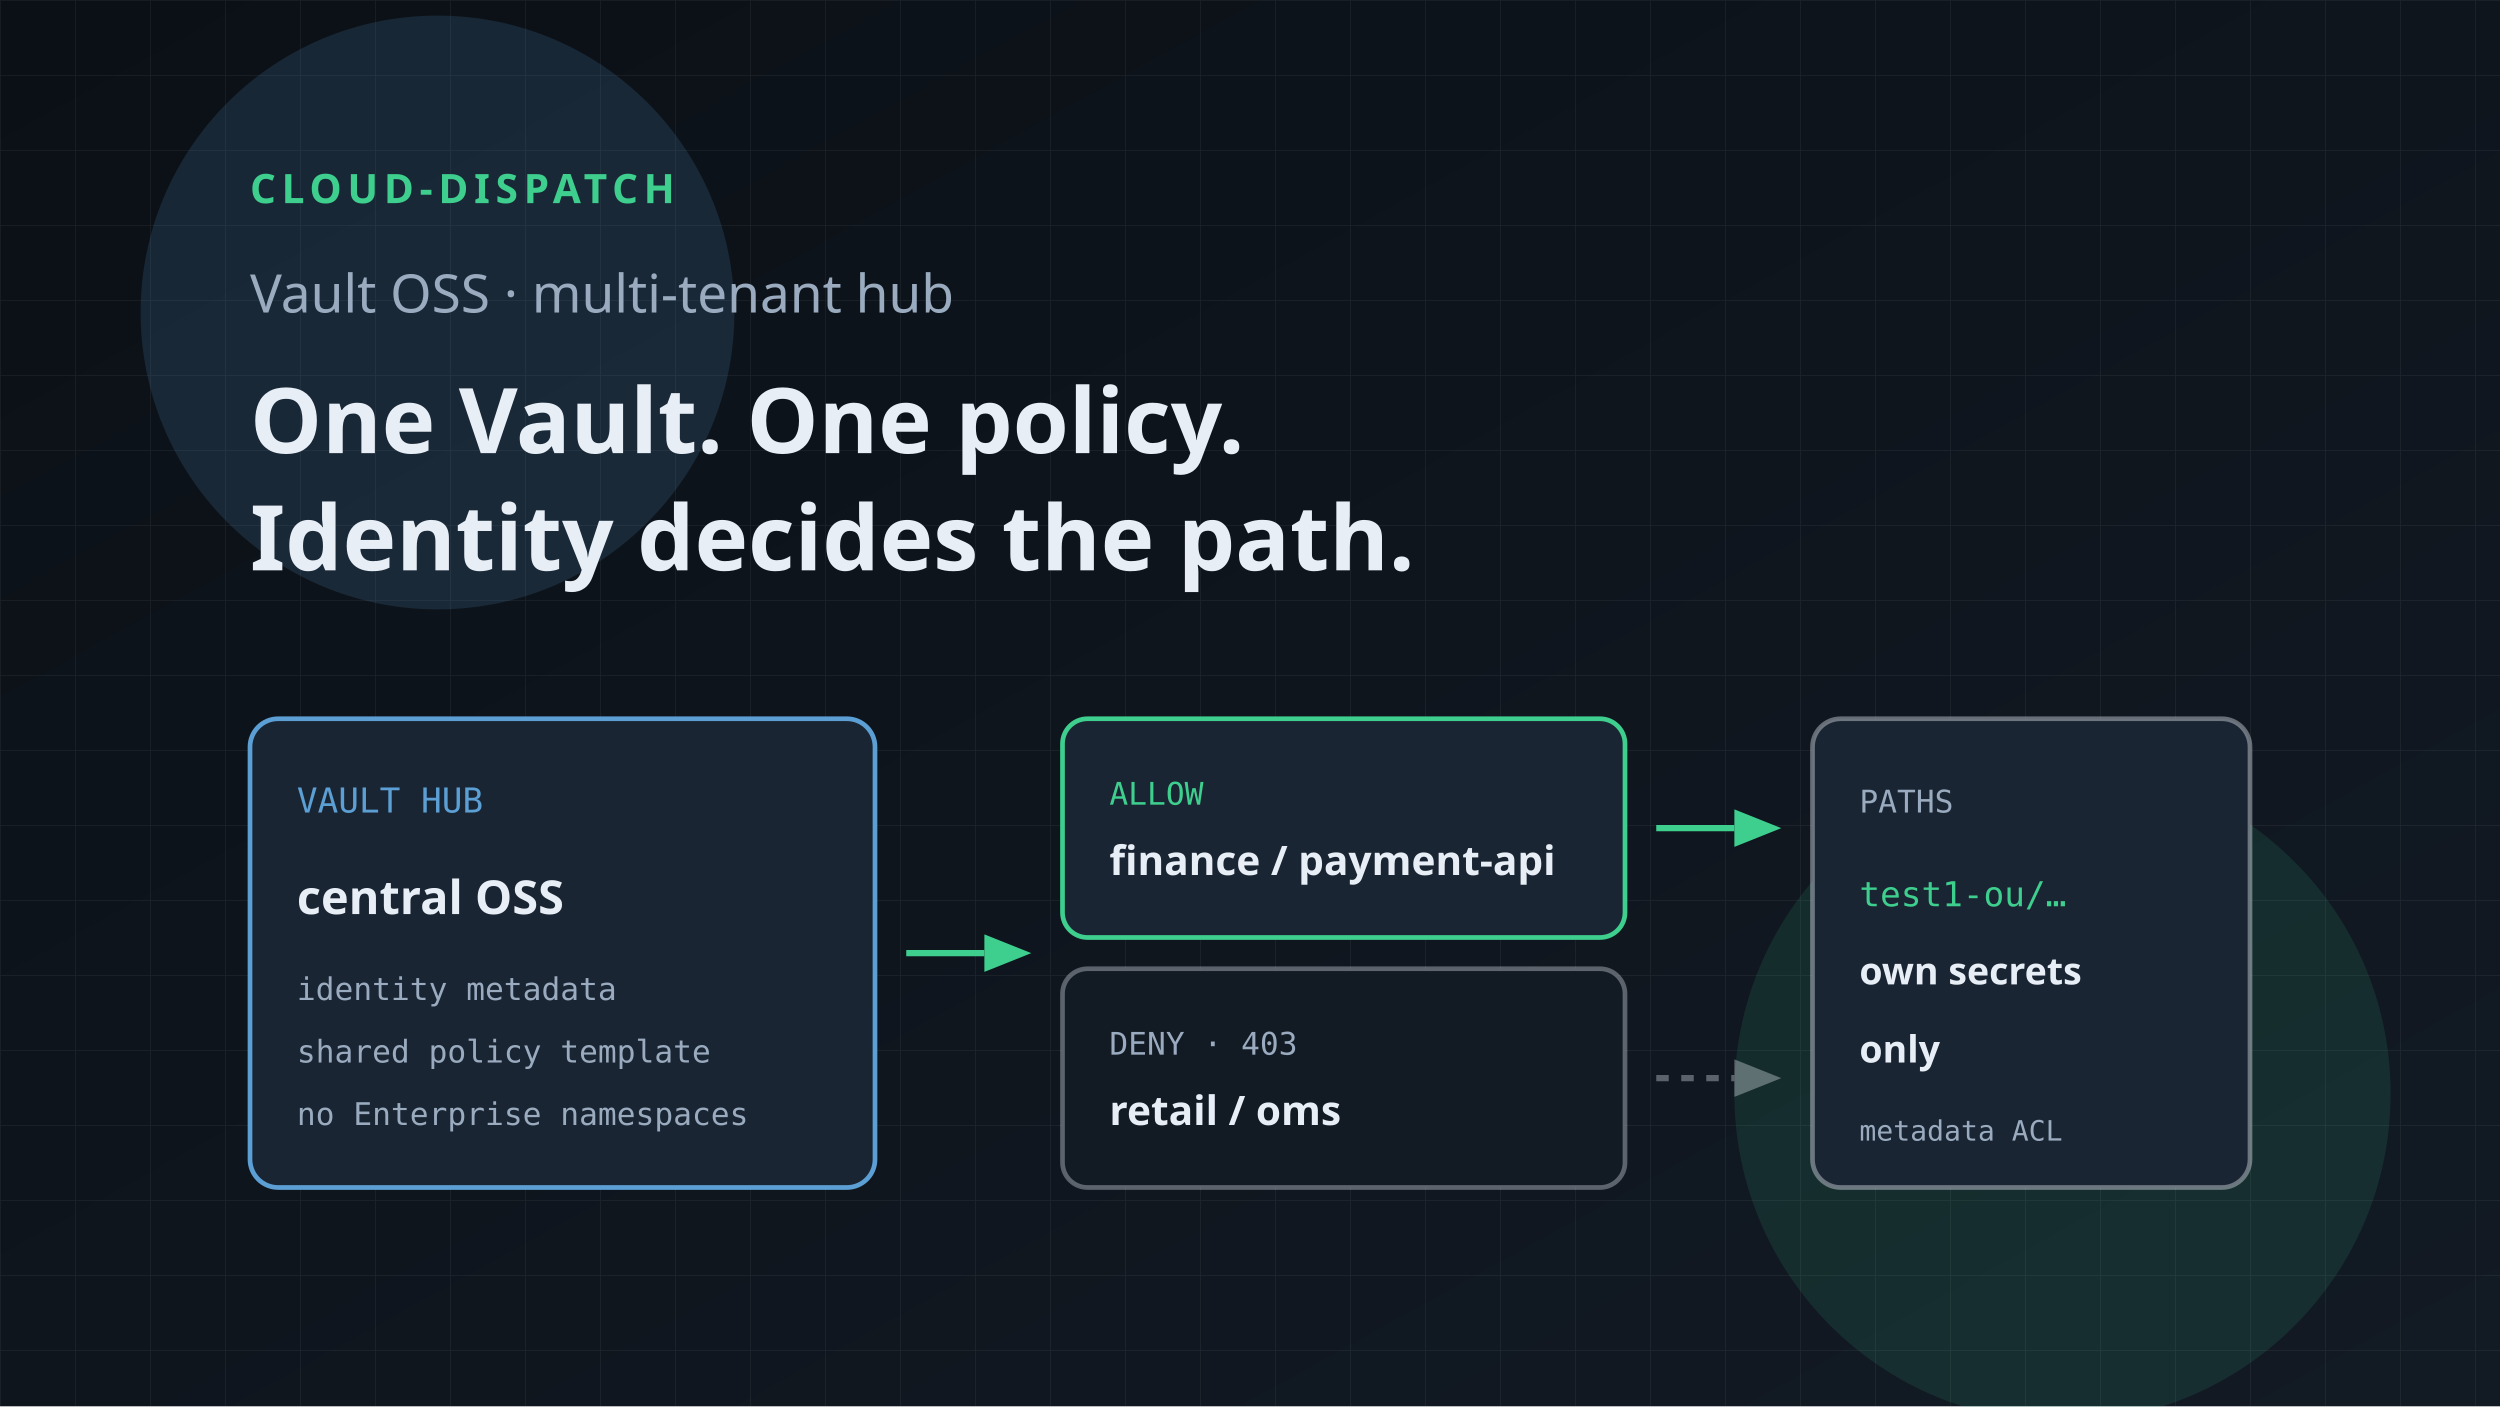
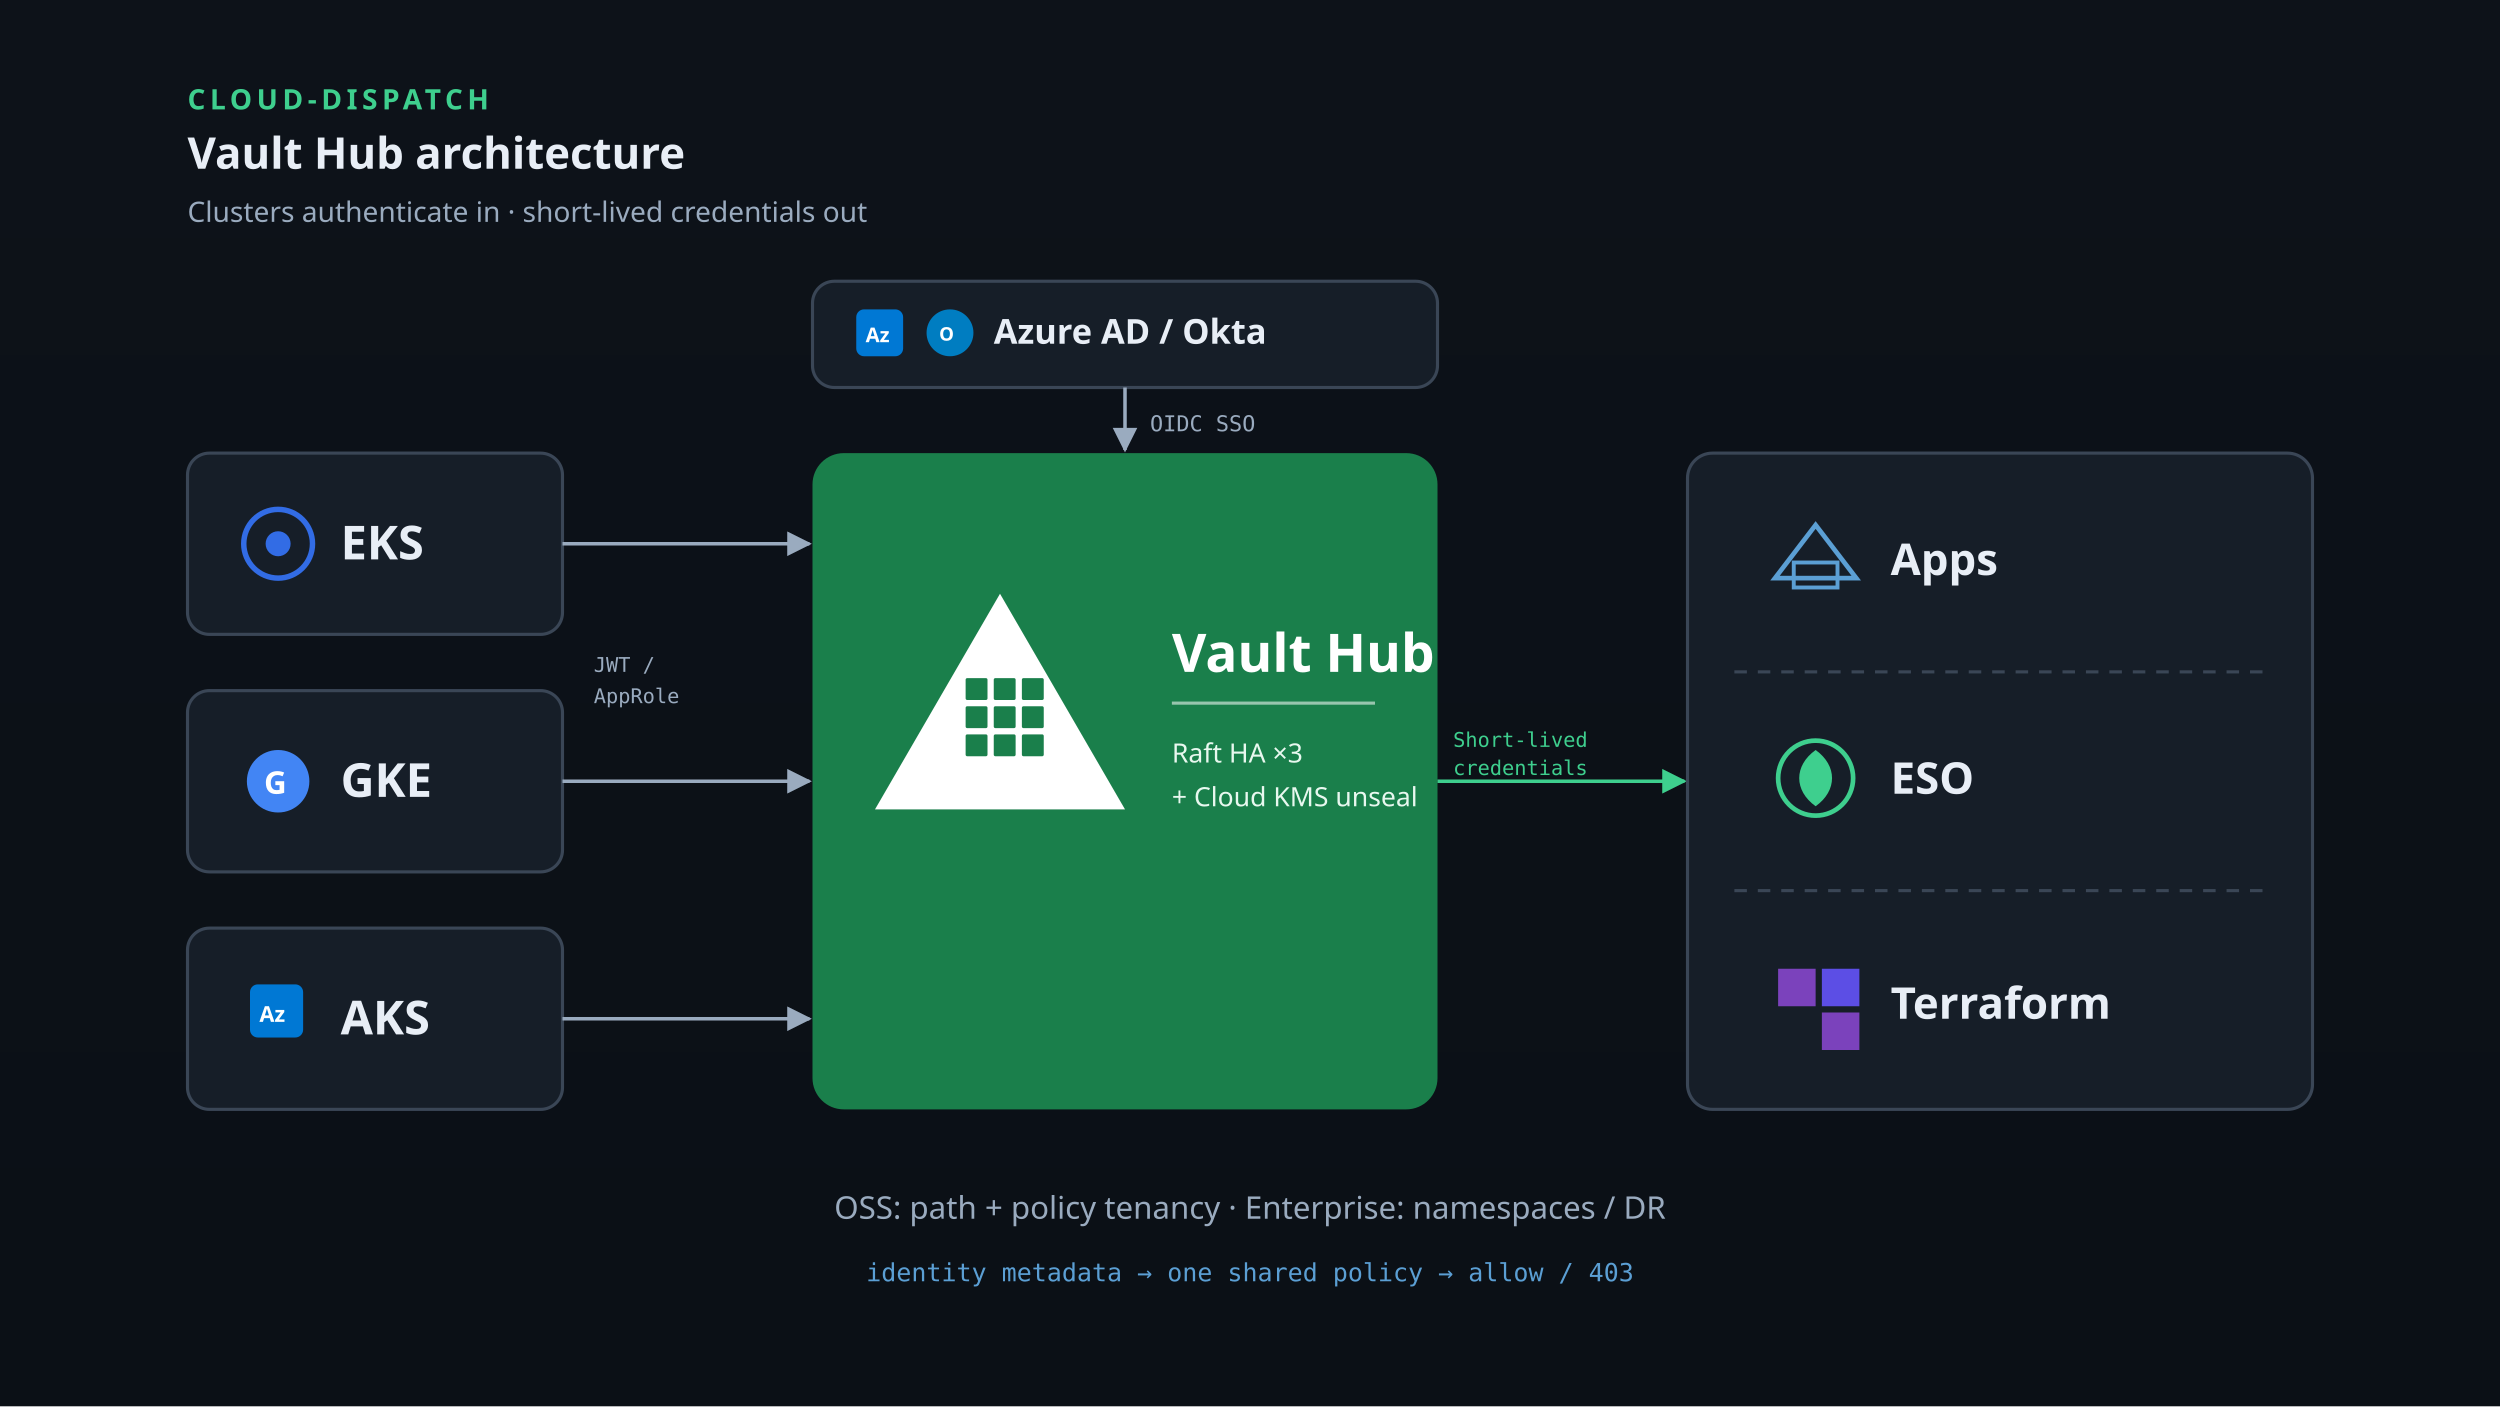
- <svg xmlns="http://www.w3.org/2000/svg" width="1600" height="900" viewBox="0 0 1600 900">
+ <svg xmlns="http://www.w3.org/2000/svg" width="1600" height="900" viewBox="0 0 1600 900" role="img" aria-label="Vault Hub architecture cover">
  <defs>
-     <linearGradient id="bg" x1="0" y1="0" x2="1" y2="1">
-       <stop offset="0%" stop-color="#0b1016" />
-       <stop offset="100%" stop-color="#121a24" />
+     <linearGradient id="bg" x1="0" y1="0" x2="0" y2="1">
+       <stop offset="0%" stop-color="#0d1219" />
+       <stop offset="100%" stop-color="#0b1016" />
    </linearGradient>
-     <pattern id="g" width="48" height="48" patternUnits="userSpaceOnUse">
-       <path d="M48 0H0V48" fill="none" stroke="rgba(232,238,246,0.07)" stroke-width="1" />
-     </pattern>
+     <marker id="arr" viewBox="0 0 10 10" refX="9" refY="5" markerWidth="7" markerHeight="7" orient="auto">
+       <path d="M0 0 L10 5 L0 10 z" fill="#9aabbf" />
+     </marker>
+     <marker id="arrG" viewBox="0 0 10 10" refX="9" refY="5" markerWidth="7" markerHeight="7" orient="auto">
+       <path d="M0 0 L10 5 L0 10 z" fill="#3ecf8e" />
+     </marker>
  </defs>
  <rect width="1600" height="900" fill="url(#bg)" />
-   <rect width="1600" height="900" fill="url(#g)" />
-   <circle cx="280" cy="200" r="190" fill="rgba(91,159,212,0.16)" />
-   <circle cx="1320" cy="700" r="210" fill="rgba(62,207,142,0.12)" />
-   <text x="160" y="130" font-family="ui-sans-serif,system-ui,sans-serif" font-size="26" font-weight="700" fill="#3ecf8e" letter-spacing="0.14em">CLOUD-DISPATCH</text>
-   <text x="160" y="200" font-family="ui-sans-serif,system-ui,sans-serif" font-size="34" fill="#9aabbf">Vault OSS · multi-tenant hub</text>
-   <text x="160" y="290" font-family="ui-sans-serif,system-ui,sans-serif" font-size="58" font-weight="800" fill="#e8eef6">One Vault. One policy.</text>
-   <text x="160" y="365" font-family="ui-sans-serif,system-ui,sans-serif" font-size="58" font-weight="800" fill="#e8eef6">Identity decides the path.</text>
-   <rect x="160" y="460" width="400" height="300" rx="18" fill="#1a2533" stroke="#5b9fd4" stroke-width="3" />
-   <text x="190" y="520" font-family="ui-monospace,monospace" font-size="22" fill="#5b9fd4">VAULT HUB</text>
-   <text x="190" y="585" font-family="ui-sans-serif,system-ui,sans-serif" font-size="30" font-weight="700" fill="#e8eef6">central OSS</text>
-   <text x="190" y="640" font-family="ui-monospace,monospace" font-size="20" fill="#9aabbf">identity metadata</text>
-   <text x="190" y="680" font-family="ui-monospace,monospace" font-size="20" fill="#9aabbf">shared policy template</text>
-   <text x="190" y="720" font-family="ui-monospace,monospace" font-size="20" fill="#9aabbf">no Enterprise namespaces</text>
-   <path d="M580 610 H630" stroke="#3ecf8e" stroke-width="4" />
-   <polygon points="630,598 660,610 630,622" fill="#3ecf8e" />
-   <rect x="680" y="460" width="360" height="140" rx="16" fill="#1a2533" stroke="#3ecf8e" stroke-width="3" />
-   <text x="710" y="515" font-family="ui-monospace,monospace" font-size="20" fill="#3ecf8e">ALLOW</text>
-   <text x="710" y="560" font-family="ui-sans-serif,system-ui,sans-serif" font-size="26" font-weight="700" fill="#e8eef6">finance / payment-api</text>
-   <rect x="680" y="620" width="360" height="140" rx="16" fill="#121a24" stroke="rgba(232,238,246,0.35)" stroke-width="3" />
-   <text x="710" y="675" font-family="ui-monospace,monospace" font-size="20" fill="#9aabbf">DENY · 403</text>
-   <text x="710" y="720" font-family="ui-sans-serif,system-ui,sans-serif" font-size="26" font-weight="700" fill="#e8eef6">retail / oms</text>
-   <path d="M1060 530 H1110" stroke="#3ecf8e" stroke-width="4" />
-   <polygon points="1110,518 1140,530 1110,542" fill="#3ecf8e" />
-   <path d="M1060 690 H1110" stroke="rgba(232,238,246,0.35)" stroke-width="4" stroke-dasharray="8 8" />
-   <polygon points="1110,678 1140,690 1110,702" fill="rgba(232,238,246,0.35)" />
-   <rect x="1160" y="460" width="280" height="300" rx="18" fill="#1a2533" stroke="rgba(232,238,246,0.4)" stroke-width="3" />
-   <text x="1190" y="520" font-family="ui-monospace,monospace" font-size="20" fill="#9aabbf">PATHS</text>
-   <text x="1190" y="580" font-family="ui-monospace,monospace" font-size="22" fill="#3ecf8e">test1-ou/…</text>
-   <text x="1190" y="630" font-family="ui-sans-serif,system-ui,sans-serif" font-size="24" font-weight="700" fill="#e8eef6">own secrets</text>
-   <text x="1190" y="680" font-family="ui-sans-serif,system-ui,sans-serif" font-size="24" font-weight="700" fill="#e8eef6">only</text>
-   <text x="1190" y="730" font-family="ui-monospace,monospace" font-size="18" fill="#9aabbf">metadata ACL</text>
+   <text x="120" y="70" font-family="ui-sans-serif,system-ui,sans-serif" font-size="18" font-weight="700" fill="#3ecf8e" letter-spacing="0.16em">CLOUD-DISPATCH</text>
+   <text x="120" y="108" font-family="ui-sans-serif,system-ui,sans-serif" font-size="28" font-weight="700" fill="#e8eef6">Vault Hub architecture</text>
+   <text x="120" y="142" font-family="ui-sans-serif,system-ui,sans-serif" font-size="18" fill="#9aabbf">Clusters authenticate in · short-lived credentials out</text>
+   <rect x="520" y="180" width="400" height="68" rx="14" fill="#161e28" stroke="#3a4656" stroke-width="2" />
+   <rect x="548" y="198" width="30" height="30" rx="5" fill="#0078d4" />
+   <text x="554" y="219" font-family="ui-sans-serif,system-ui,sans-serif" font-size="13" font-weight="700" fill="#fff">Az</text>
+   <circle cx="608" cy="213" r="15" fill="#007dc1" />
+   <text x="601" y="218" font-family="ui-sans-serif,system-ui,sans-serif" font-size="12" font-weight="700" fill="#fff">O</text>
+   <text x="636" y="220" font-family="ui-sans-serif,system-ui,sans-serif" font-size="22" font-weight="650" fill="#e8eef6">Azure AD / Okta</text>
+   <line x1="720" y1="248" x2="720" y2="288" stroke="#9aabbf" stroke-width="2.25" marker-end="url(#arr)" />
+   <text x="736" y="276" font-family="ui-monospace,monospace" font-size="14" fill="#9aabbf">OIDC SSO</text>
+   <g font-family="ui-sans-serif,system-ui,sans-serif">
+     <rect x="120" y="290" width="240" height="116" rx="14" fill="#161e28" stroke="#3a4656" stroke-width="2" />
+     <circle cx="178" cy="348" r="22" fill="none" stroke="#326ce5" stroke-width="3.5" />
+     <circle cx="178" cy="348" r="8" fill="#326ce5" />
+     <text x="218" y="358" font-size="30" font-weight="700" fill="#e8eef6">EKS</text>
+     <rect x="120" y="442" width="240" height="116" rx="14" fill="#161e28" stroke="#3a4656" stroke-width="2" />
+     <circle cx="178" cy="500" r="20" fill="#4285f4" />
+     <text x="169" y="508" font-size="20" font-weight="800" fill="#fff">G</text>
+     <text x="218" y="510" font-size="30" font-weight="700" fill="#e8eef6">GKE</text>
+     <rect x="120" y="594" width="240" height="116" rx="14" fill="#161e28" stroke="#3a4656" stroke-width="2" />
+     <rect x="160" y="630" width="34" height="34" rx="5" fill="#0078d4" />
+     <text x="166" y="654" font-size="14" font-weight="700" fill="#fff">Az</text>
+     <text x="218" y="662" font-size="30" font-weight="700" fill="#e8eef6">AKS</text>
+   </g>
+   <line x1="360" y1="348" x2="518" y2="348" stroke="#9aabbf" stroke-width="2.25" marker-end="url(#arr)" />
+   <line x1="360" y1="500" x2="518" y2="500" stroke="#9aabbf" stroke-width="2.25" marker-end="url(#arr)" />
+   <line x1="360" y1="652" x2="518" y2="652" stroke="#9aabbf" stroke-width="2.25" marker-end="url(#arr)" />
+   <text x="380" y="430" font-family="ui-monospace,monospace" font-size="13" fill="#9aabbf">JWT /</text>
+   <text x="380" y="450" font-family="ui-monospace,monospace" font-size="13" fill="#9aabbf">AppRole</text>
+   <rect x="520" y="290" width="400" height="420" rx="20" fill="#1a7f4b" />
+   <g transform="translate(560 380)">
+     <path d="M80 0 L160 138 L0 138 Z" fill="#fff" />
+     <g fill="#1a7f4b">
+       <rect x="58" y="54" width="14" height="14" rx="1" />
+       <rect x="76" y="54" width="14" height="14" rx="1" />
+       <rect x="94" y="54" width="14" height="14" rx="1" />
+       <rect x="58" y="72" width="14" height="14" rx="1" />
+       <rect x="76" y="72" width="14" height="14" rx="1" />
+       <rect x="94" y="72" width="14" height="14" rx="1" />
+       <rect x="58" y="90" width="14" height="14" rx="1" />
+       <rect x="76" y="90" width="14" height="14" rx="1" />
+       <rect x="94" y="90" width="14" height="14" rx="1" />
+     </g>
+   </g>
+   <text x="750" y="430" font-family="ui-sans-serif,system-ui,sans-serif" font-size="34" font-weight="800" fill="#fff">Vault Hub</text>
+   <line x1="750" y1="450" x2="880" y2="450" stroke="rgba(255,255,255,0.55)" stroke-width="2" />
+   <text x="750" y="488" font-family="ui-sans-serif,system-ui,sans-serif" font-size="17" fill="#e8f8ef">Raft HA ×3</text>
+   <text x="750" y="516" font-family="ui-sans-serif,system-ui,sans-serif" font-size="17" fill="#e8f8ef">+ Cloud KMS unseal</text>
+   <line x1="920" y1="500" x2="1078" y2="500" stroke="#3ecf8e" stroke-width="2.25" marker-end="url(#arrG)" />
+   <text x="930" y="478" font-family="ui-monospace,monospace" font-size="13" fill="#3ecf8e">Short-lived</text>
+   <text x="930" y="496" font-family="ui-monospace,monospace" font-size="13" fill="#3ecf8e">credentials</text>
+   <rect x="1080" y="290" width="400" height="420" rx="16" fill="#161e28" stroke="#3a4656" stroke-width="2" />
+   <g transform="translate(1128 330)">
+     <path d="M8 40 L34 6 L60 40 Z" fill="none" stroke="#5b9fd4" stroke-width="3" />
+     <rect x="20" y="30" width="28" height="16" fill="none" stroke="#5b9fd4" stroke-width="2.5" />
+     <text x="82" y="38" font-family="ui-sans-serif,system-ui,sans-serif" font-size="28" font-weight="700" fill="#e8eef6">Apps</text>
+   </g>
+   <line x1="1110" y1="430" x2="1450" y2="430" stroke="#3a4656" stroke-width="2" stroke-dasharray="8 7" />
+   <g transform="translate(1128 470)">
+     <circle cx="34" cy="28" r="24" fill="none" stroke="#3ecf8e" stroke-width="3" />
+     <path d="M34 10 C48 20 48 36 34 46 C20 36 20 20 34 10 Z" fill="#3ecf8e" />
+     <text x="82" y="38" font-family="ui-sans-serif,system-ui,sans-serif" font-size="28" font-weight="700" fill="#e8eef6">ESO</text>
+   </g>
+   <line x1="1110" y1="570" x2="1450" y2="570" stroke="#3a4656" stroke-width="2" stroke-dasharray="8 7" />
+   <g transform="translate(1128 610)">
+     <path d="M10 10 H34 V34 H10 Z" fill="#7b42bc" />
+     <path d="M38 10 H62 V34 H38 Z" fill="#5c4ee5" />
+     <path d="M38 38 H62 V62 H38 Z" fill="#7b42bc" />
+     <text x="82" y="42" font-family="ui-sans-serif,system-ui,sans-serif" font-size="28" font-weight="700" fill="#e8eef6">Terraform</text>
+   </g>
+   <text x="800" y="780" text-anchor="middle" font-family="ui-sans-serif,system-ui,sans-serif" font-size="20" fill="#9aabbf">OSS: path + policy tenancy  ·  Enterprise: namespaces / DR</text>
+   <text x="800" y="820" text-anchor="middle" font-family="ui-monospace,monospace" font-size="16" fill="#5b9fd4">identity metadata → one shared policy → allow / 403</text>
</svg>
